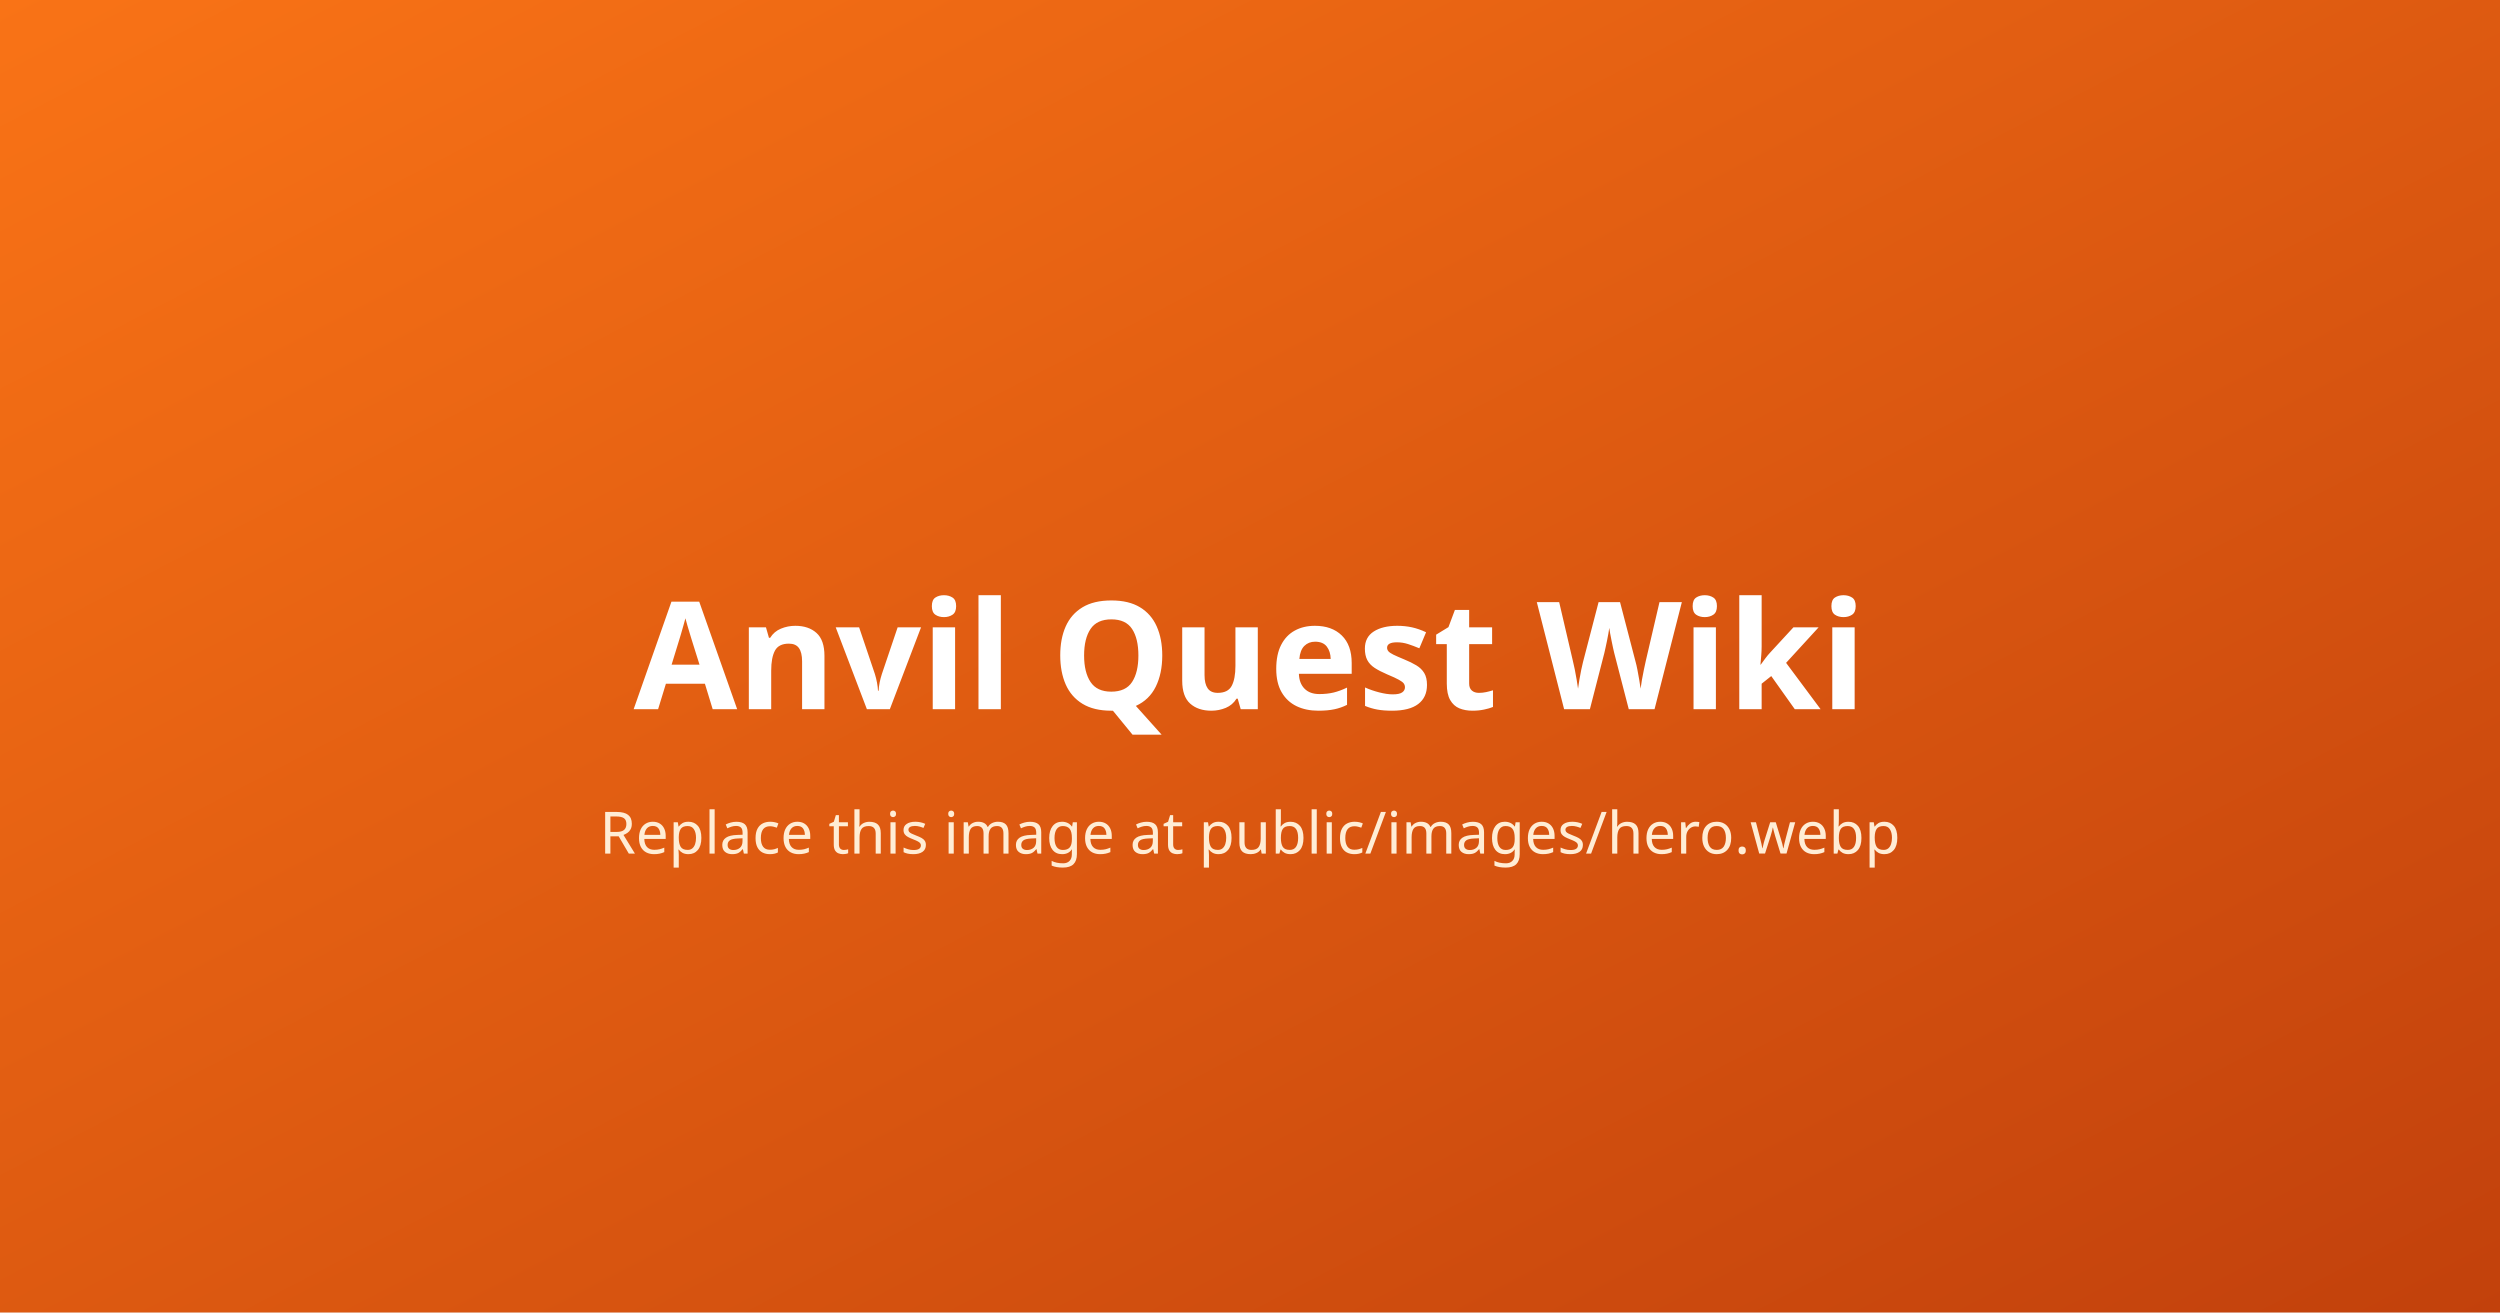
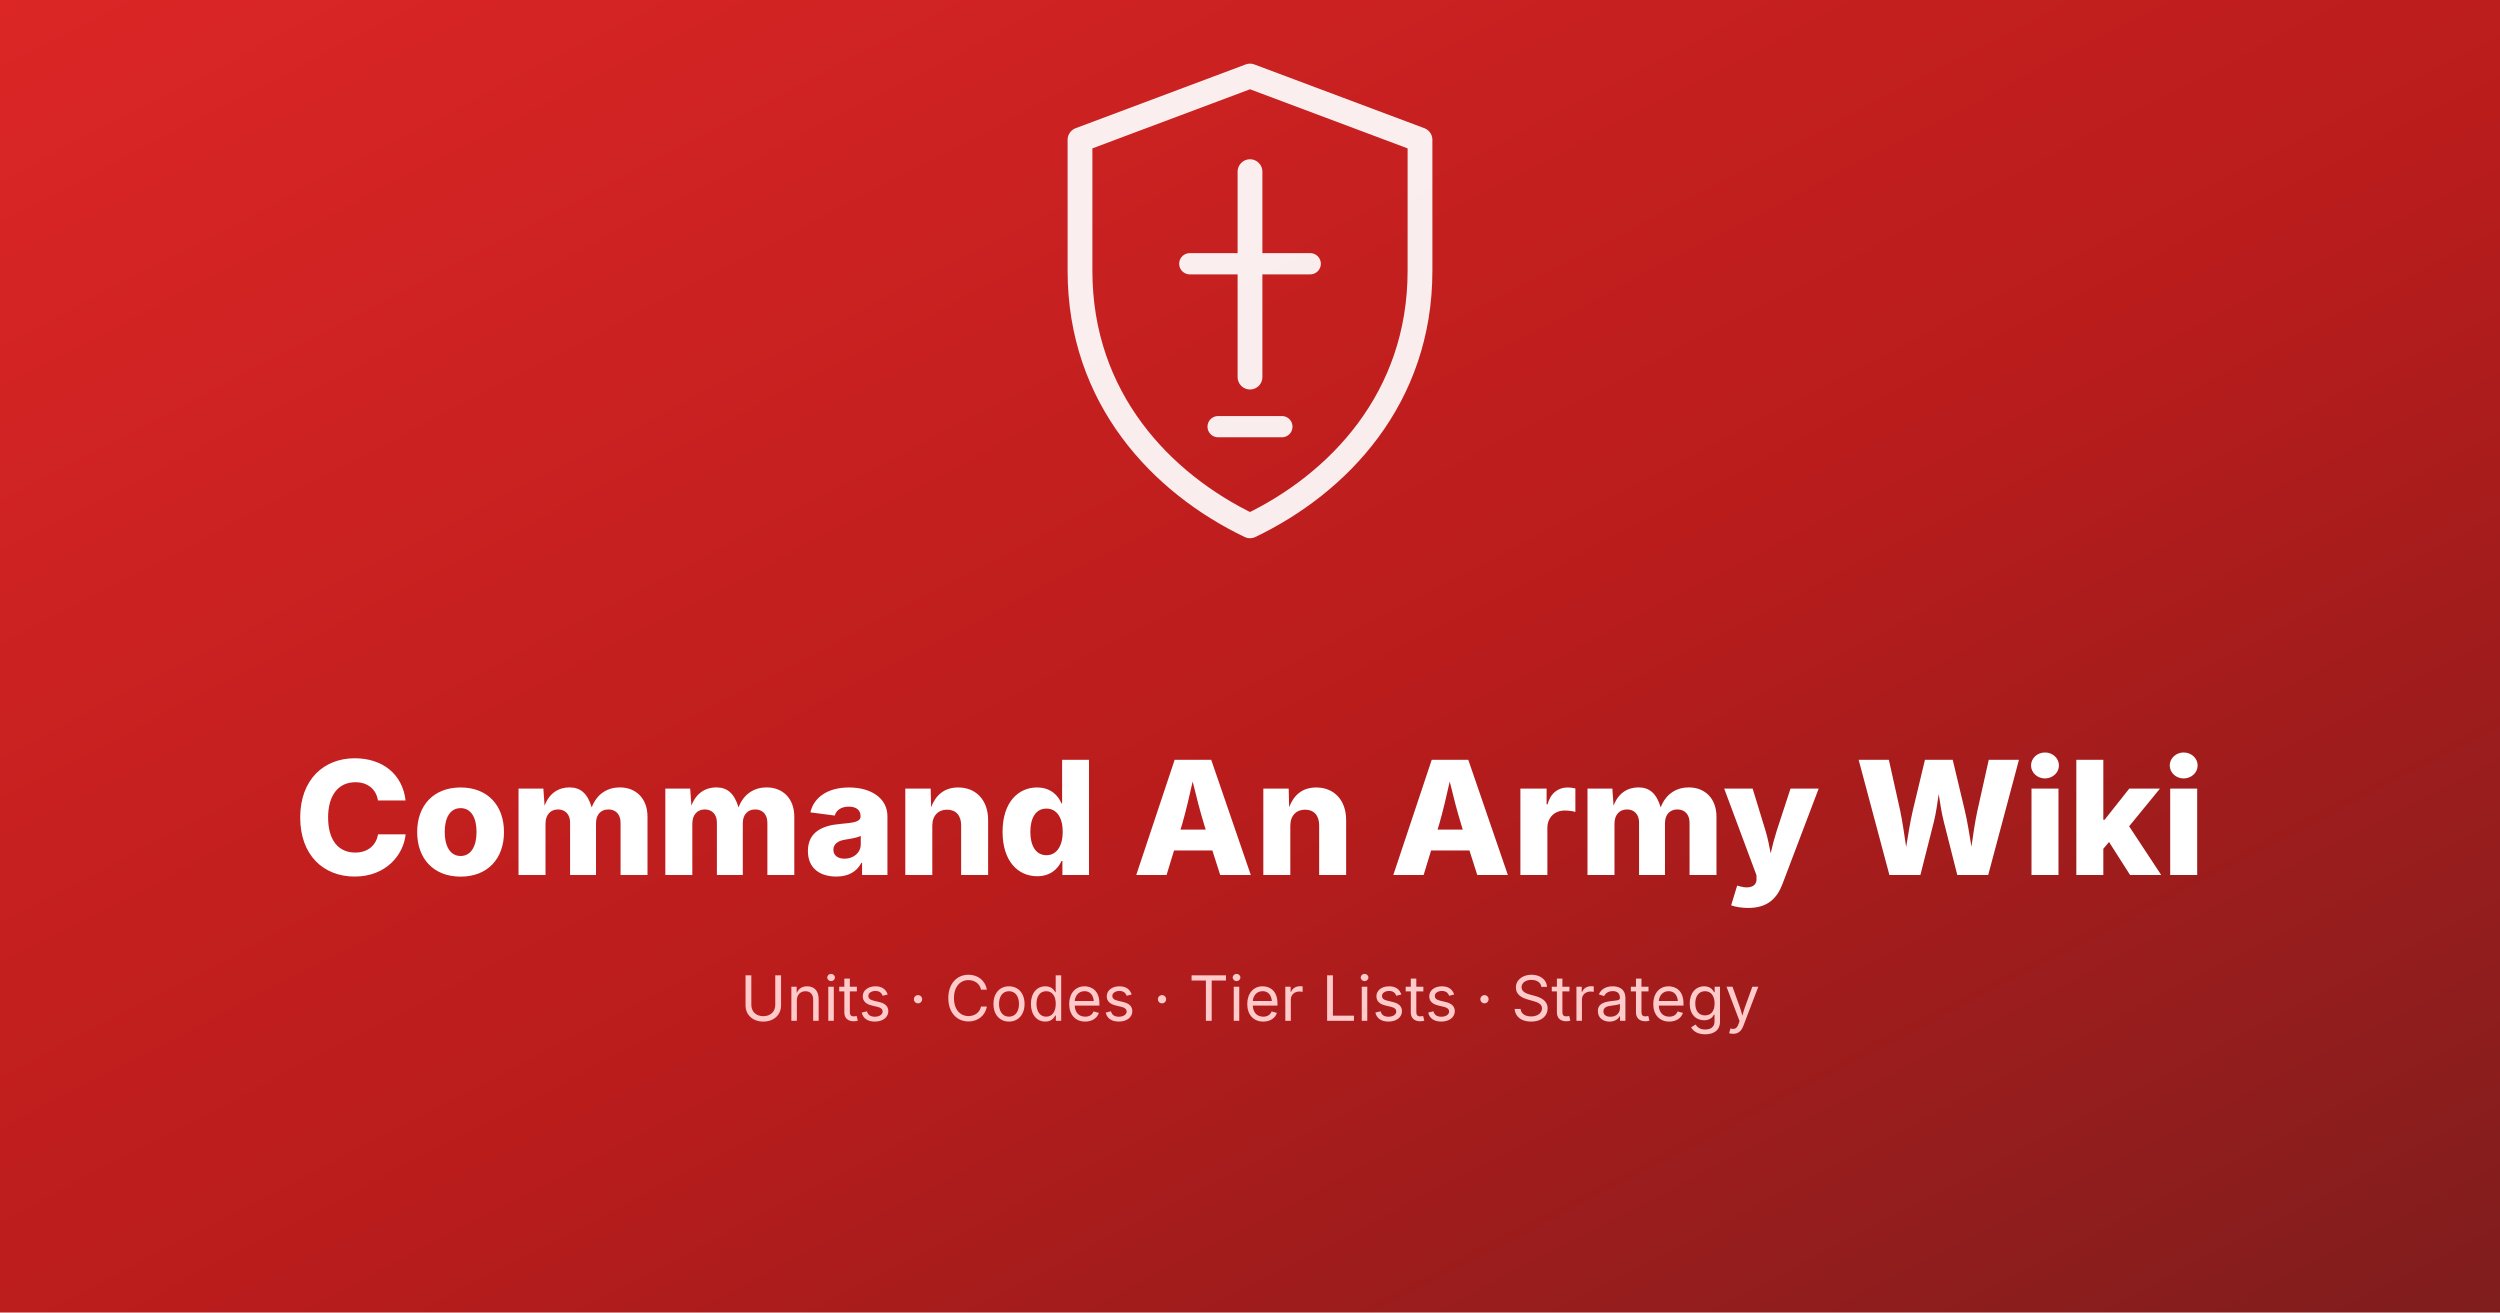
<svg xmlns="http://www.w3.org/2000/svg" viewBox="0 0 1200 630" width="1200" height="630">
  <defs>
    <linearGradient id="g" x1="0" y1="0" x2="1" y2="1">
-       <stop offset="0%" stop-color="#f97316" />
-       <stop offset="100%" stop-color="#c2410c" />
+       <stop offset="0%" stop-color="#dc2626" />
+       <stop offset="55%" stop-color="#b91c1c" />
+       <stop offset="100%" stop-color="#7f1d1d" />
    </linearGradient>
  </defs>
  <rect width="1200" height="630" fill="url(#g)" />
-   <text x="600" y="315" font-family="system-ui, sans-serif" font-size="72" font-weight="bold" fill="#fff" text-anchor="middle" dominant-baseline="middle">Anvil Quest Wiki</text>
-   <text x="600" y="400" font-family="system-ui, sans-serif" font-size="28" fill="#ffedd5" text-anchor="middle" dominant-baseline="middle">Replace this image at public/images/hero.webp</text>
+   <g transform="translate(600 130) scale(1.7)" opacity="0.92">
+     <path d="M0 -55 L48 -37 V0 C48 36 25 60 0 72 C-25 60 -48 36 -48 0 V-37 Z" fill="none" stroke="#ffffff" stroke-width="7" stroke-linejoin="round" />
+     <path d="M0 -28 V30" stroke="#ffffff" stroke-width="7" stroke-linecap="round" />
+     <path d="M-17 -2 H17" stroke="#ffffff" stroke-width="6" stroke-linecap="round" />
+     <path d="M-9 44 H9" stroke="#ffffff" stroke-width="6" stroke-linecap="round" />
+   </g>
+   <text x="600" y="420" font-family="system-ui, -apple-system, sans-serif" font-size="76" font-weight="800" fill="#ffffff" text-anchor="middle">Command An Army Wiki</text>
+   <text x="600" y="490" font-family="system-ui, -apple-system, sans-serif" font-size="30" fill="#fecaca" text-anchor="middle">Units · Codes · Tier Lists · Strategy</text>
</svg>
